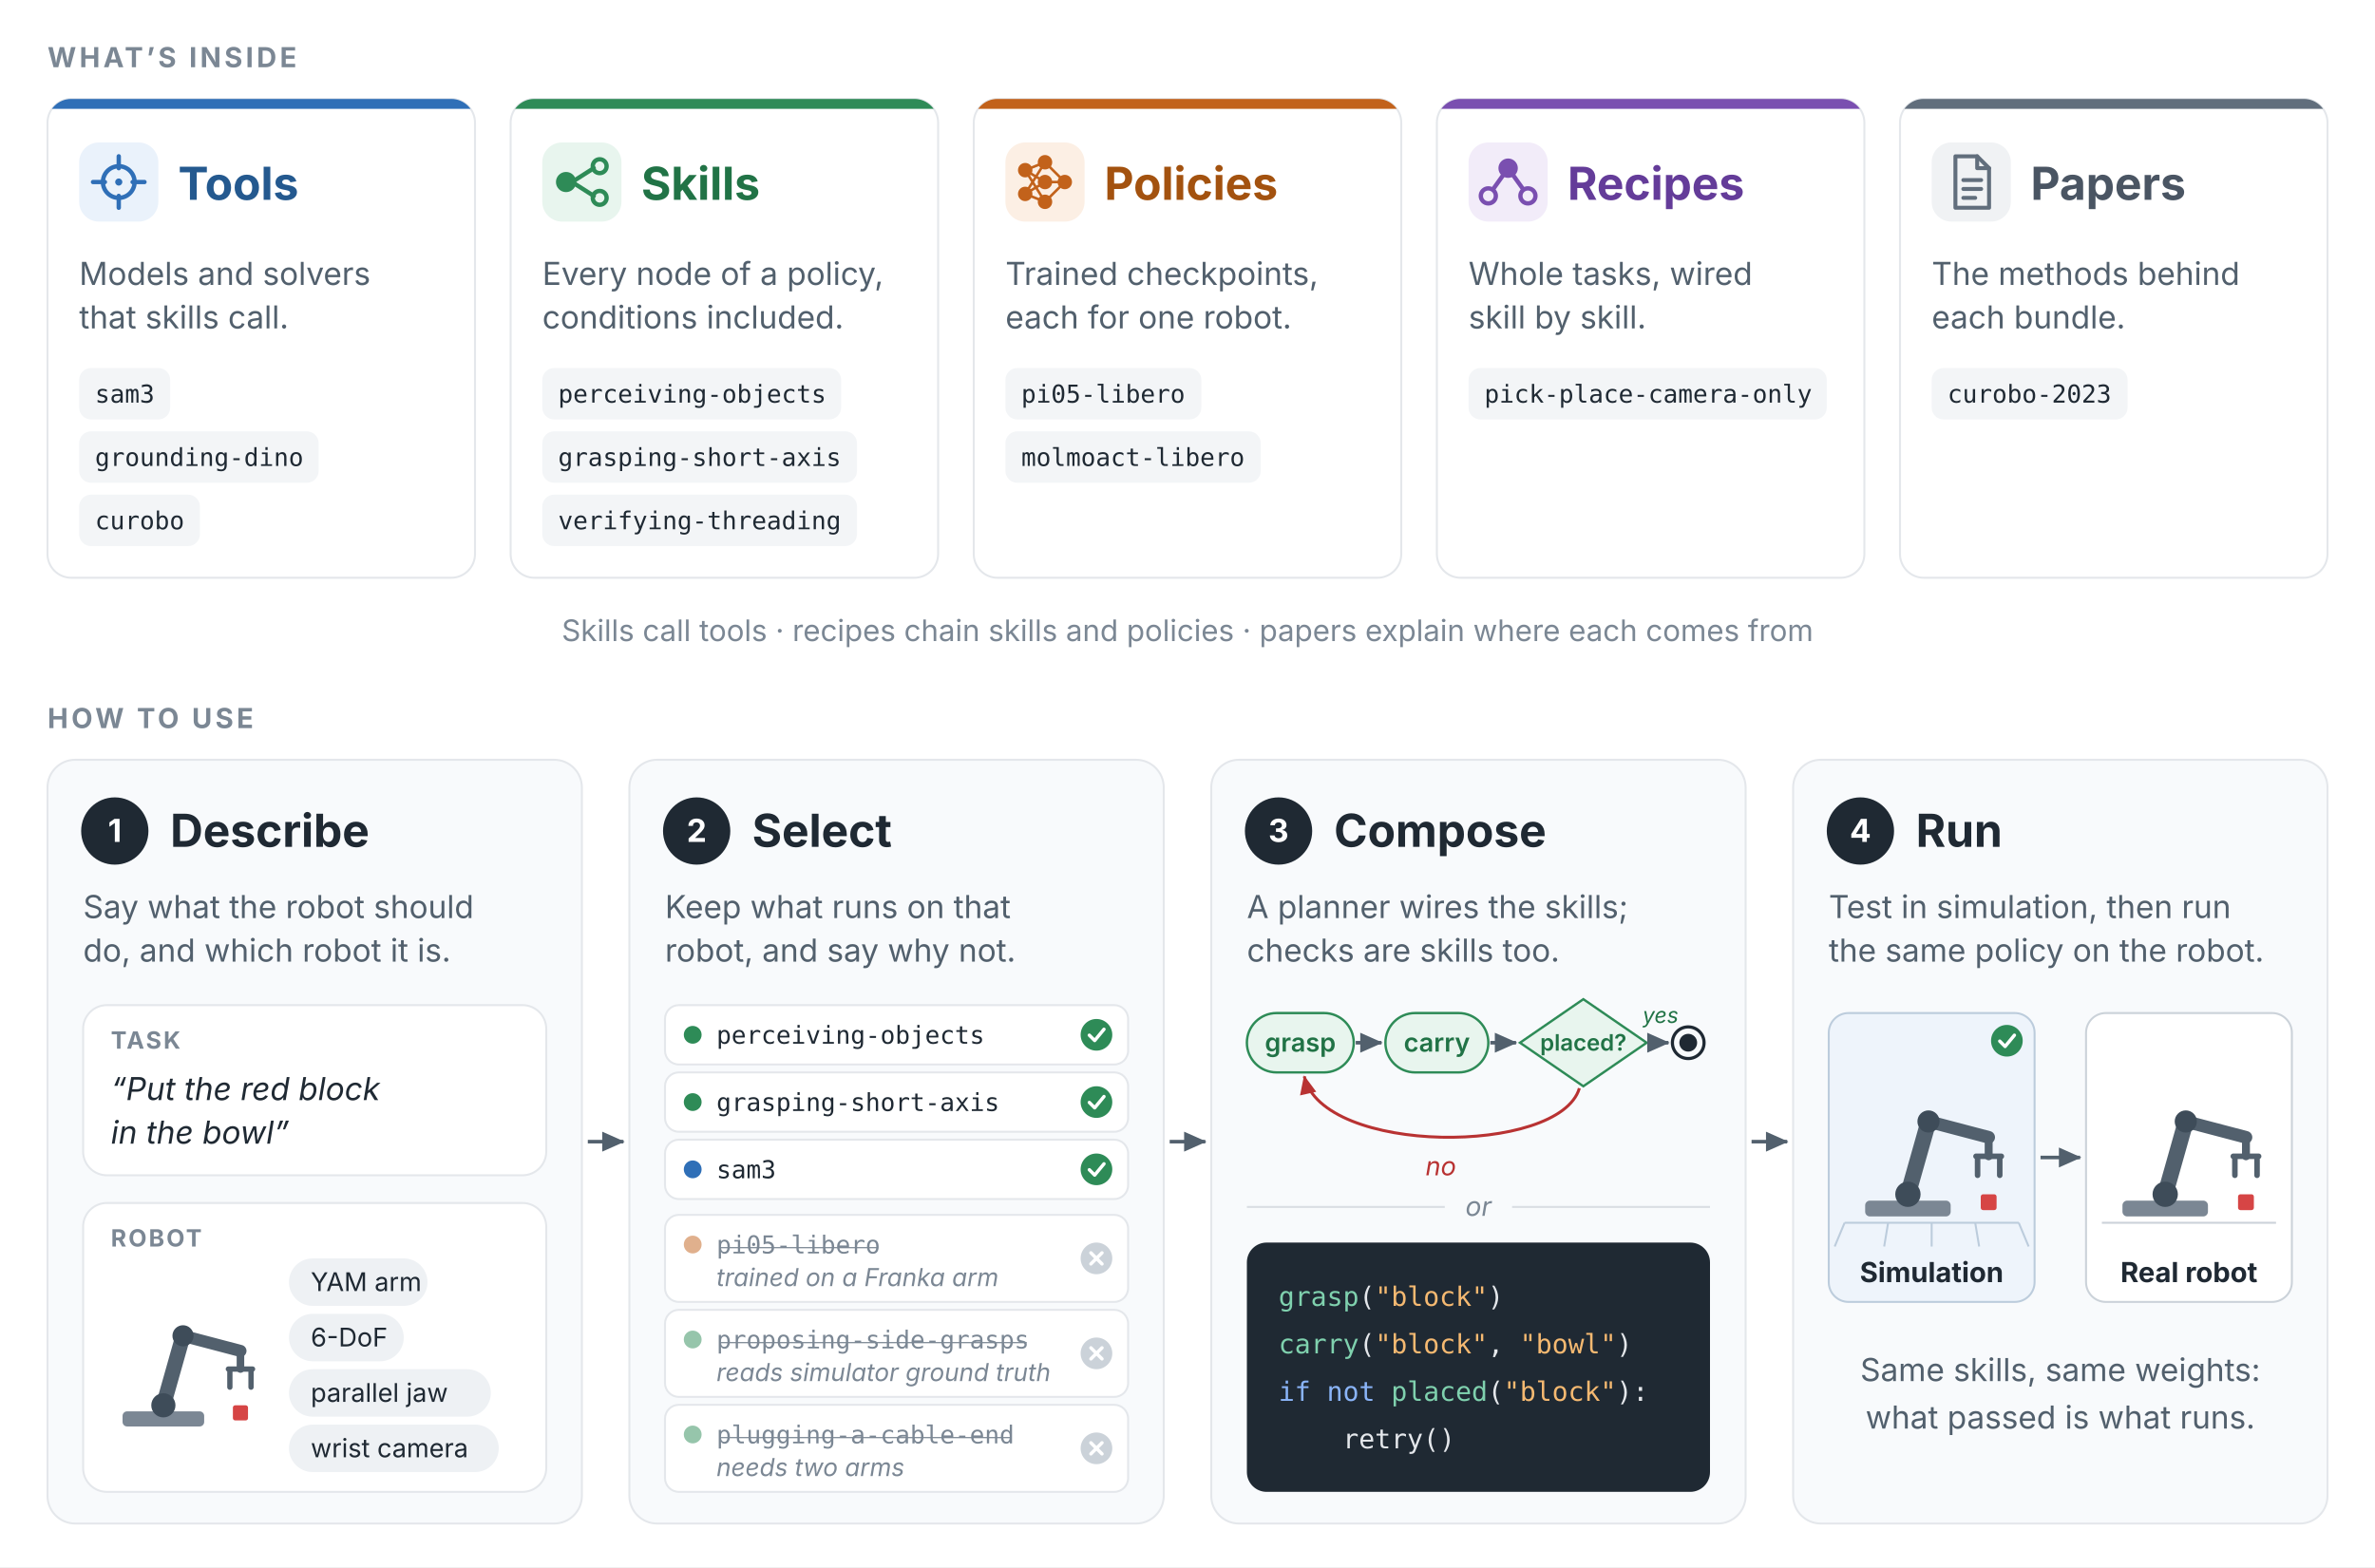
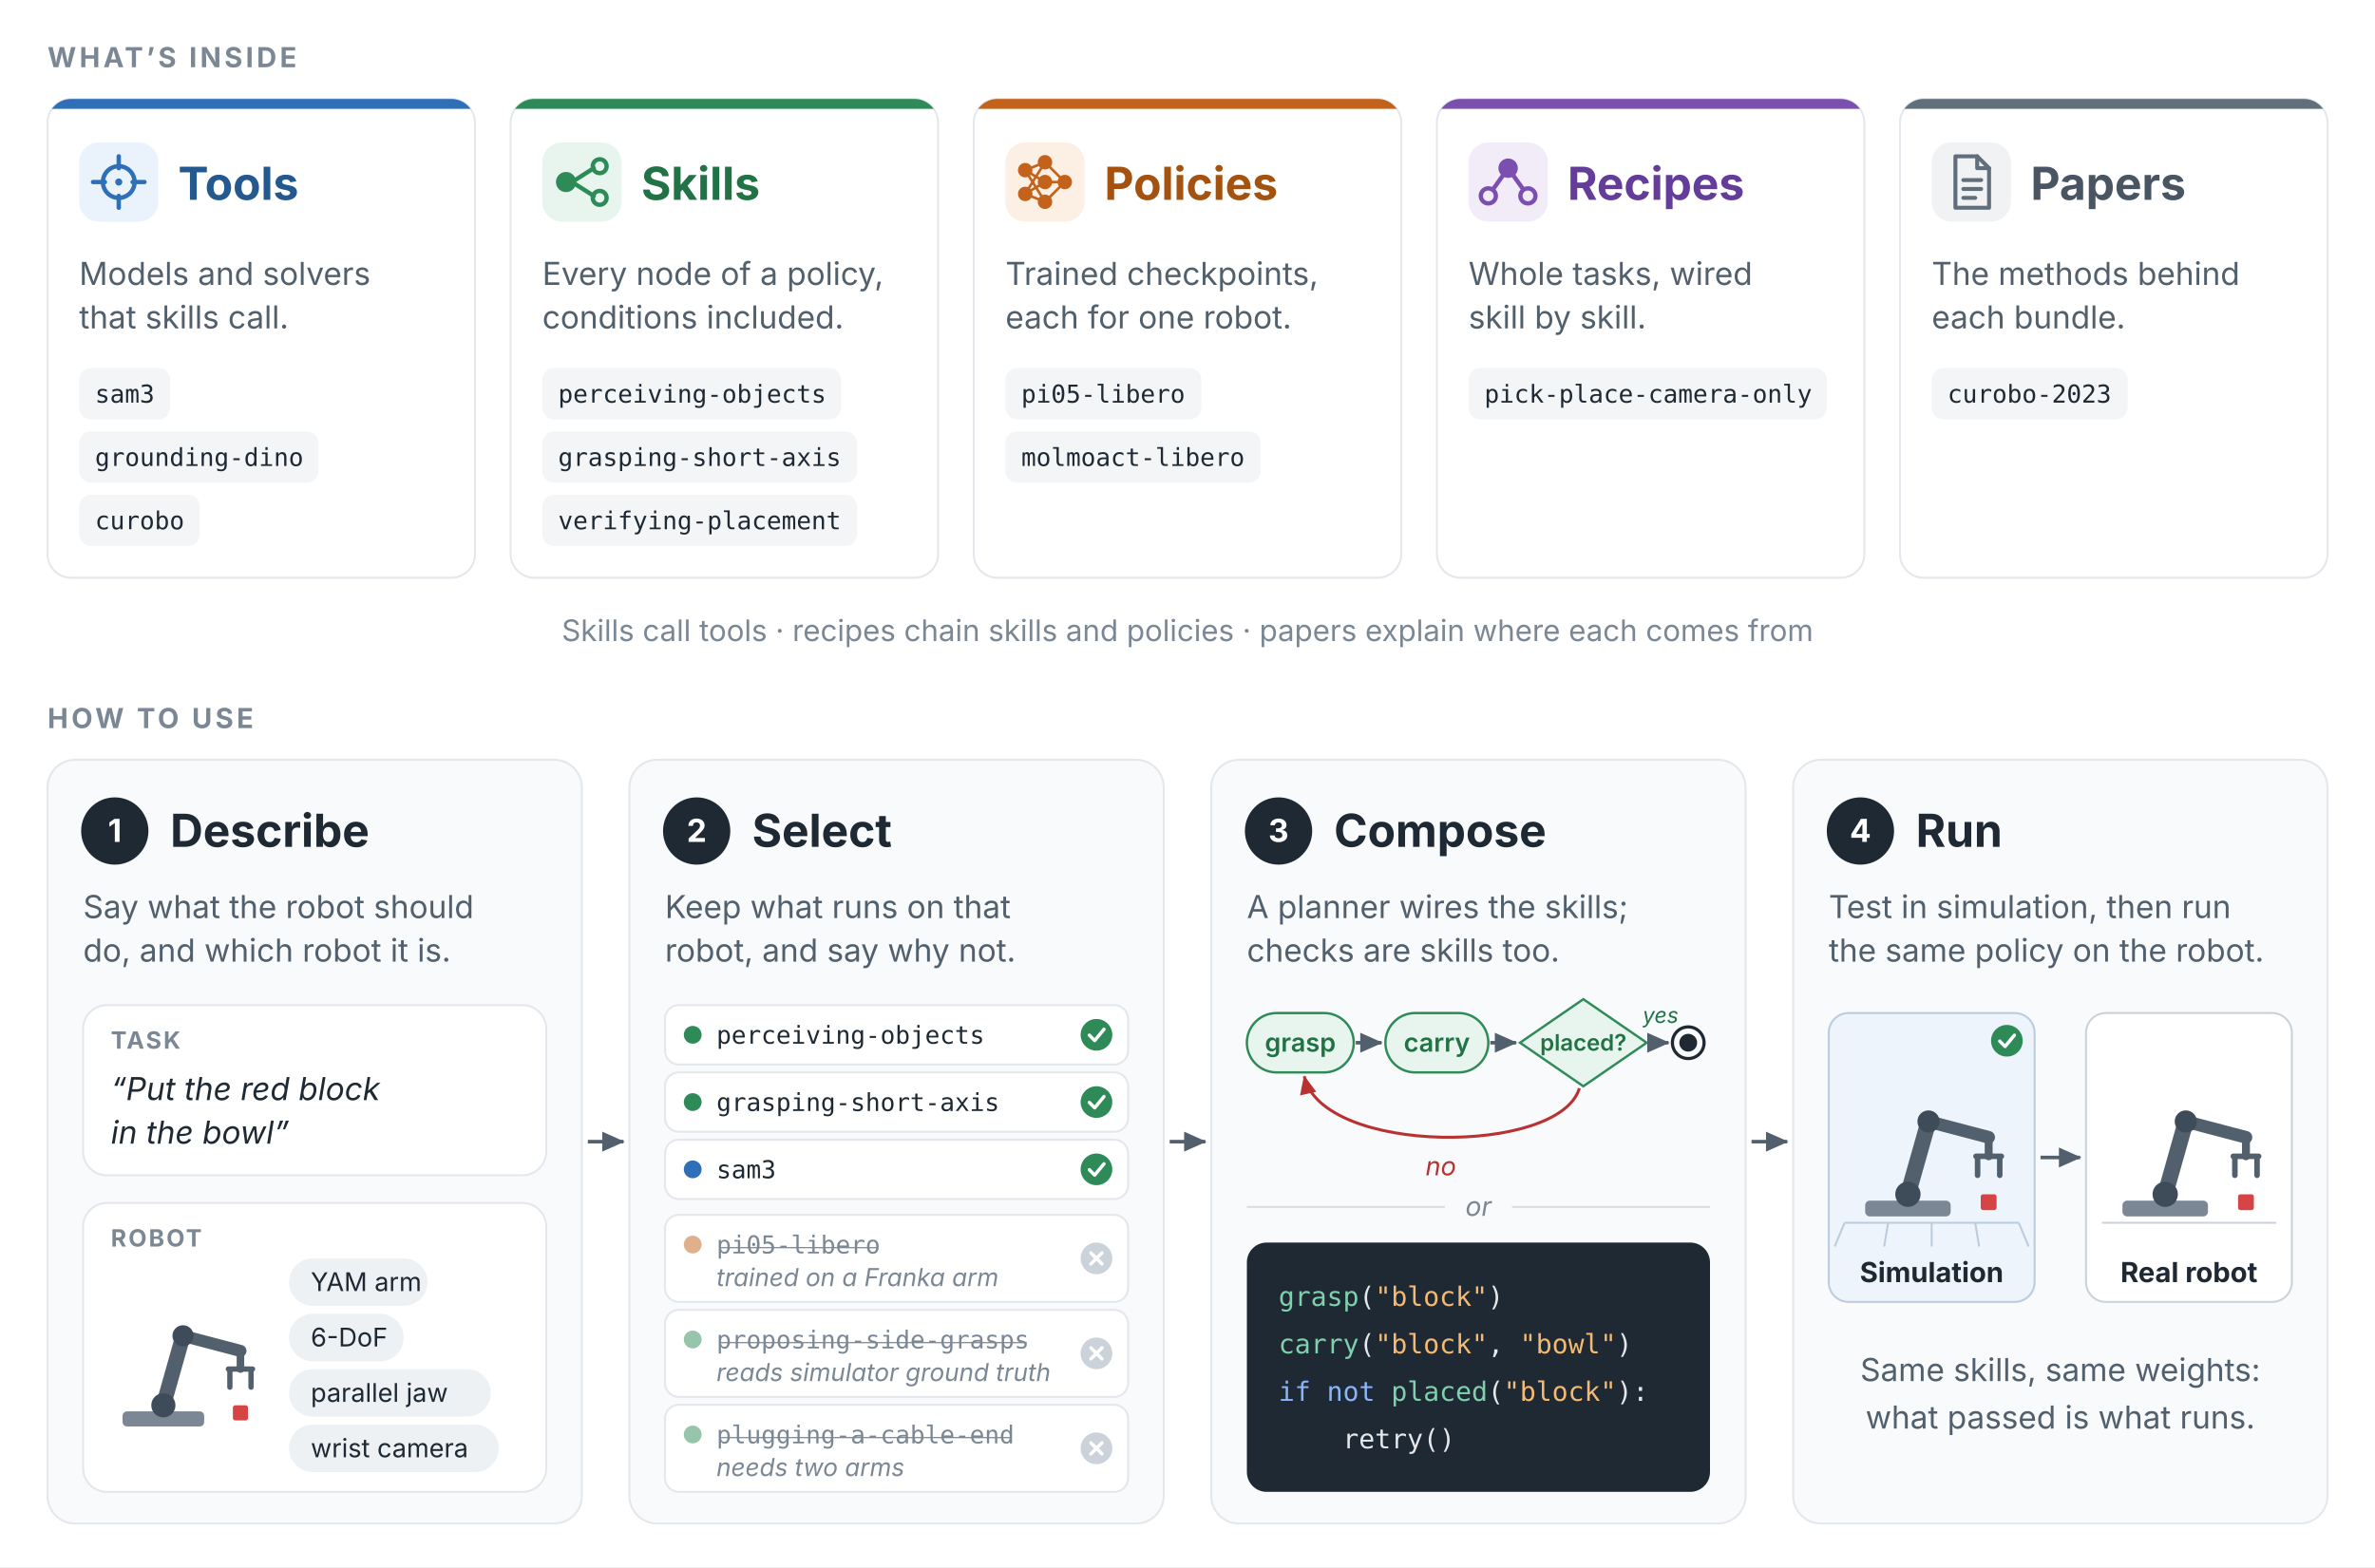
<svg xmlns="http://www.w3.org/2000/svg" viewBox="0 0 1200 792" width="1200" height="792" font-family="Inter, -apple-system, 'Segoe UI', 'Helvetica Neue', Helvetica, Arial, sans-serif">
  <defs>
    <style>
      .h { font-weight: 700; fill: #1F2933; }
      .s { fill: #52606D; }
      .q { fill: #7B8794; }
      .m { font-family: 'JetBrains Mono', 'SF Mono', Menlo, Consolas, monospace; }
      .card { fill: #FFFFFF; stroke: #E4E7EB; }
      .panel { fill: #F8FAFC; stroke: #E4E7EB; }
      .chip { fill: #F3F5F7; }
      .flow { fill: none; stroke: #52606D; stroke-width: 1.8; }
      .label { font-size: 14px; font-weight: 700; letter-spacing: 1.6px; fill: #7B8794; }
    </style>
    <marker id="ah" viewBox="0 0 10 10" refX="8.5" refY="5" markerWidth="7" markerHeight="7" orient="auto-start-reverse">
      <path d="M0,1 L9,5 L0,9 z" fill="#52606D" />
    </marker>
    <marker id="ahr" viewBox="0 0 10 10" refX="8.5" refY="5" markerWidth="7" markerHeight="7" orient="auto-start-reverse">
      <path d="M0,1 L9,5 L0,9 z" fill="#B83232" />
    </marker>
    <clipPath id="cardclip">
      <rect width="216" height="242" rx="12" />
    </clipPath>
    <symbol id="arm" viewBox="0 0 120 110">
      <rect x="18" y="96" width="54" height="10" rx="3" fill="#7B8794" />
      <line x1="45" y1="92" x2="58" y2="46" stroke="#52606D" stroke-width="10" stroke-linecap="round" />
      <line x1="58" y1="46" x2="96" y2="56" stroke="#52606D" stroke-width="8" stroke-linecap="round" />
      <circle cx="45" cy="92" r="8" fill="#3E4C59" />
      <circle cx="58" cy="46" r="7" fill="#3E4C59" />
      <line x1="96" y1="56" x2="96" y2="68" stroke="#52606D" stroke-width="5" stroke-linecap="round" />
      <path d="M88,68 H104 M89,68 V80 M103,68 V80" stroke="#52606D" stroke-width="3.5" stroke-linecap="round" fill="none" />
      <rect x="91" y="92" width="10" height="10" rx="1.5" fill="#D64545" />
    </symbol>
    <g id="ok">
      <circle r="8" fill="#2E8B57" />
      <path d="M-3.6,0.2 L-0.9,2.9 L3.8,-2.8" fill="none" stroke="#FFFFFF" stroke-width="1.7" stroke-linecap="round" stroke-linejoin="round" />
    </g>
    <g id="no">
      <circle r="8" fill="#CBD2D9" />
      <path d="M-2.8,-2.8 L2.8,2.8 M2.8,-2.8 L-2.8,2.8" stroke="#FFFFFF" stroke-width="1.7" stroke-linecap="round" />
    </g>
  </defs>
  <rect width="1200" height="792" fill="#FFFFFF" />
  <text x="24" y="34" class="label">WHAT’S INSIDE</text>
  <g transform="translate(24,50)">
    <rect width="216" height="242" rx="12" class="card" />
    <rect width="216" height="5" fill="#2F6FB7" clip-path="url(#cardclip)" />
    <rect x="16" y="22" width="40" height="40" rx="10" fill="#EAF2FB" />
    <g transform="translate(18,24)" fill="none" stroke="#2F6FB7" stroke-width="2.2" stroke-linecap="round">
      <circle cx="18" cy="18" r="8" />
      <path d="M18,5 V11 M18,25 V31 M5,18 H11 M25,18 H31" />
      <circle cx="18" cy="18" r="1.8" fill="#2F6FB7" stroke="none" />
    </g>
    <text x="66" y="51" font-size="23" font-weight="700" fill="#24598F">Tools</text>
    <text x="16" y="94" font-size="16" class="s">Models and solvers</text>
    <text x="16" y="116" font-size="16" class="s">that skills call.</text>
    <g font-size="12.5" class="m" fill="#1F2933">
      <rect x="16" y="136" width="46" height="26" rx="6" class="chip" />
      <text x="24" y="153.5">sam3</text>
      <rect x="16" y="168" width="121" height="26" rx="6" class="chip" />
      <text x="24" y="185.5">grounding-dino</text>
      <rect x="16" y="200" width="61" height="26" rx="6" class="chip" />
      <text x="24" y="217.5">curobo</text>
    </g>
  </g>
  <g transform="translate(258,50)">
    <rect width="216" height="242" rx="12" class="card" />
    <rect width="216" height="5" fill="#2E8B57" clip-path="url(#cardclip)" />
    <rect x="16" y="22" width="40" height="40" rx="10" fill="#E8F5EE" />
    <g transform="translate(18,24)" fill="none" stroke="#2E8B57" stroke-width="2.2" stroke-linecap="round">
      <path d="M13,18 L24,11 M13,18 L24,25" />
      <circle cx="10" cy="18" r="4" fill="#2E8B57" />
      <circle cx="27" cy="10" r="3.5" />
      <circle cx="27" cy="26" r="3.5" />
    </g>
    <text x="66" y="51" font-size="23" font-weight="700" fill="#217346">Skills</text>
    <text x="16" y="94" font-size="16" class="s">Every node of a policy,</text>
    <text x="16" y="116" font-size="16" class="s">conditions included.</text>
    <g font-size="12.5" class="m" fill="#1F2933">
      <rect x="16" y="136" width="151" height="26" rx="6" class="chip" />
      <text x="24" y="153.5">perceiving-objects</text>
      <rect x="16" y="168" width="159" height="26" rx="6" class="chip" />
      <text x="24" y="185.5">grasping-short-axis</text>
      <rect x="16" y="200" width="159" height="26" rx="6" class="chip" />
-       <text x="24" y="217.5">verifying-threading</text>
+       <text x="24" y="217.5">verifying-placement</text>
    </g>
  </g>
  <g transform="translate(492,50)">
    <rect width="216" height="242" rx="12" class="card" />
    <rect width="216" height="5" fill="#C2621B" clip-path="url(#cardclip)" />
    <rect x="16" y="22" width="40" height="40" rx="10" fill="#FCEFE4" />
    <g transform="translate(18,24)" stroke="#C2621B" stroke-width="1.3" fill="#C2621B">
      <path d="M8,12 L18,8 M8,12 L18,18 M8,12 L18,28 M8,24 L18,8 M8,24 L18,18 M8,24 L18,28 M18,8 L28,18 M18,18 L28,18 M18,28 L28,18" fill="none" />
      <circle cx="8" cy="12" r="3" />
      <circle cx="8" cy="24" r="3" />
      <circle cx="18" cy="8" r="3" />
      <circle cx="18" cy="18" r="3" />
      <circle cx="18" cy="28" r="3" />
      <circle cx="28" cy="18" r="3" />
    </g>
    <text x="66" y="51" font-size="23" font-weight="700" fill="#A3520F">Policies</text>
    <text x="16" y="94" font-size="16" class="s">Trained checkpoints,</text>
    <text x="16" y="116" font-size="16" class="s">each for one robot.</text>
    <g font-size="12.5" class="m" fill="#1F2933">
      <rect x="16" y="136" width="99" height="26" rx="6" class="chip" />
      <text x="24" y="153.5">pi05-libero</text>
      <rect x="16" y="168" width="129" height="26" rx="6" class="chip" />
      <text x="24" y="185.5">molmoact-libero</text>
    </g>
  </g>
  <g transform="translate(726,50)">
    <rect width="216" height="242" rx="12" class="card" />
    <rect width="216" height="5" fill="#7A4FB0" clip-path="url(#cardclip)" />
    <rect x="16" y="22" width="40" height="40" rx="10" fill="#F2ECF9" />
    <g transform="translate(18,24)" fill="none" stroke="#7A4FB0" stroke-width="2.2" stroke-linecap="round">
      <path d="M8,25 L18,11 L28,25" />
      <circle cx="8" cy="25" r="3.8" fill="#F2ECF9" />
      <circle cx="18" cy="11" r="3.8" fill="#7A4FB0" />
      <circle cx="28" cy="25" r="3.8" fill="#F2ECF9" />
    </g>
    <text x="66" y="51" font-size="23" font-weight="700" fill="#643C99">Recipes</text>
    <text x="16" y="94" font-size="16" class="s">Whole tasks, wired</text>
    <text x="16" y="116" font-size="16" class="s">skill by skill.</text>
    <g font-size="12.5" class="m" fill="#1F2933">
      <rect x="16" y="136" width="181" height="26" rx="6" class="chip" />
      <text x="24" y="153.5">pick-place-camera-only</text>
    </g>
  </g>
  <g transform="translate(960,50)">
    <rect width="216" height="242" rx="12" class="card" />
    <rect width="216" height="5" fill="#616E7C" clip-path="url(#cardclip)" />
    <rect x="16" y="22" width="40" height="40" rx="10" fill="#F0F2F4" />
    <g transform="translate(18,24)" fill="none" stroke="#616E7C" stroke-width="2" stroke-linejoin="round" stroke-linecap="round">
      <path d="M10,5 H21 L27,11 V31 H10 Z" />
      <path d="M21,5 V11 H27" />
      <path d="M14,17 H23 M14,21.5 H23 M14,26 H20" />
    </g>
    <text x="66" y="51" font-size="23" font-weight="700" fill="#4A5563">Papers</text>
    <text x="16" y="94" font-size="16" class="s">The methods behind</text>
    <text x="16" y="116" font-size="16" class="s">each bundle.</text>
    <g font-size="12.5" class="m" fill="#1F2933">
      <rect x="16" y="136" width="99" height="26" rx="6" class="chip" />
      <text x="24" y="153.5">curobo-2023</text>
    </g>
  </g>
  <text x="600" y="324" text-anchor="middle" font-size="15" class="q">Skills call tools   ·   recipes chain skills and policies   ·   papers explain where each comes from</text>
  <text x="24" y="368" class="label">HOW TO USE</text>
  <g transform="translate(24,384)">
    <rect width="270" height="386" rx="14" class="panel" />
    <circle cx="34" cy="36" r="17" fill="#1F2933" />
    <text x="34" y="41.5" text-anchor="middle" font-size="16" font-weight="700" fill="#FFFFFF">1</text>
    <text x="62" y="44" font-size="23" class="h">Describe</text>
    <text x="18" y="80" font-size="16" class="s">Say what the robot should</text>
    <text x="18" y="102" font-size="16" class="s">do, and which robot it is.</text>
    <rect x="18" y="124" width="234" height="86" rx="12" class="card" stroke="#CBD2D9" />
    <text x="32" y="146" font-size="12" font-weight="700" letter-spacing="1" class="q">TASK</text>
    <text x="32" y="172" font-size="16" font-style="italic" fill="#1F2933">“Put the red block</text>
    <text x="32" y="194" font-size="16" font-style="italic" fill="#1F2933">in the bowl”</text>
    <rect x="18" y="224" width="234" height="146" rx="12" class="card" stroke="#CBD2D9" />
    <text x="32" y="246" font-size="12" font-weight="700" letter-spacing="1" class="q">ROBOT</text>
    <use href="#arm" x="24" y="256" width="92" height="84" />
    <g font-size="13" fill="#1F2933">
      <rect x="122" y="252" width="70" height="24" rx="12" fill="#EEF1F4" />
      <text x="133" y="268.5">YAM arm</text>
      <rect x="122" y="280" width="58" height="24" rx="12" fill="#EEF1F4" />
      <text x="133" y="296.5">6-DoF</text>
      <rect x="122" y="308" width="102" height="24" rx="12" fill="#EEF1F4" />
      <text x="133" y="324.5">parallel jaw</text>
      <rect x="122" y="336" width="106" height="24" rx="12" fill="#EEF1F4" />
      <text x="133" y="352.5">wrist camera</text>
    </g>
  </g>
  <line x1="297" y1="577" x2="315" y2="577" class="flow" marker-end="url(#ah)" />
  <g transform="translate(318,384)">
    <rect width="270" height="386" rx="14" class="panel" />
    <circle cx="34" cy="36" r="17" fill="#1F2933" />
    <text x="34" y="41.5" text-anchor="middle" font-size="16" font-weight="700" fill="#FFFFFF">2</text>
    <text x="62" y="44" font-size="23" class="h">Select</text>
    <text x="18" y="80" font-size="16" class="s">Keep what runs on that</text>
    <text x="18" y="102" font-size="16" class="s">robot, and say why not.</text>
    <g font-size="12.5" class="m">
      <rect x="18" y="124" width="234" height="30" rx="7" class="card" />
      <circle cx="32" cy="139" r="4.5" fill="#2E8B57" />
      <text x="44" y="143.5" fill="#1F2933">perceiving-objects</text>
      <use href="#ok" x="236" y="139" />
      <rect x="18" y="158" width="234" height="30" rx="7" class="card" />
      <circle cx="32" cy="173" r="4.5" fill="#2E8B57" />
      <text x="44" y="177.5" fill="#1F2933">grasping-short-axis</text>
      <use href="#ok" x="236" y="173" />
      <rect x="18" y="192" width="234" height="30" rx="7" class="card" />
      <circle cx="32" cy="207" r="4.5" fill="#2F6FB7" />
      <text x="44" y="211.5" fill="#1F2933">sam3</text>
      <use href="#ok" x="236" y="207" />
      <rect x="18" y="230" width="234" height="44" rx="7" class="card" />
      <circle cx="32" cy="245" r="4.5" fill="#C2621B" opacity="0.5" />
      <text x="44" y="249.5" class="q" text-decoration="line-through">pi05-libero</text>
      <use href="#no" x="236" y="252" />
      <rect x="18" y="278" width="234" height="44" rx="7" class="card" />
      <circle cx="32" cy="293" r="4.5" fill="#2E8B57" opacity="0.5" />
      <text x="44" y="297.5" class="q" text-decoration="line-through">proposing-side-grasps</text>
      <use href="#no" x="236" y="300" />
      <rect x="18" y="326" width="234" height="44" rx="7" class="card" />
      <circle cx="32" cy="341" r="4.5" fill="#2E8B57" opacity="0.5" />
      <text x="44" y="345.5" class="q" text-decoration="line-through">plugging-a-cable-end</text>
      <use href="#no" x="236" y="348" />
    </g>
    <g font-size="12.5" font-style="italic" class="q">
      <text x="44" y="266">trained on a Franka arm</text>
      <text x="44" y="314">reads simulator ground truth</text>
      <text x="44" y="362">needs two arms</text>
    </g>
  </g>
  <line x1="591" y1="577" x2="609" y2="577" class="flow" marker-end="url(#ah)" />
  <g transform="translate(612,384)">
    <rect width="270" height="386" rx="14" class="panel" />
    <circle cx="34" cy="36" r="17" fill="#1F2933" />
    <text x="34" y="41.5" text-anchor="middle" font-size="16" font-weight="700" fill="#FFFFFF">3</text>
    <text x="62" y="44" font-size="23" class="h">Compose</text>
    <text x="18" y="80" font-size="16" class="s">A planner wires the skills;</text>
    <text x="18" y="102" font-size="16" class="s">checks are skills too.</text>
    <g font-size="13" font-weight="600" text-anchor="middle" fill="#217346">
      <rect x="18" y="128" width="54" height="30" rx="15" fill="#E8F5EE" stroke="#2E8B57" stroke-width="1.2" />
      <text x="45" y="147.5">grasp</text>
      <rect x="88" y="128" width="52" height="30" rx="15" fill="#E8F5EE" stroke="#2E8B57" stroke-width="1.2" />
      <text x="114" y="147.5">carry</text>
      <path d="M156,143 L188,121 L220,143 L188,165 Z" fill="#E8F5EE" stroke="#2E8B57" stroke-width="1.2" />
      <text x="188" y="147" font-size="11.5">placed?</text>
    </g>
    <line x1="73" y1="143" x2="86" y2="143" class="flow" marker-end="url(#ah)" />
    <line x1="141" y1="143" x2="154" y2="143" class="flow" marker-end="url(#ah)" />
    <line x1="221" y1="143" x2="231" y2="143" class="flow" marker-end="url(#ah)" />
    <text x="227" y="133" text-anchor="middle" font-size="11" font-style="italic" fill="#217346">yes</text>
    <circle cx="241" cy="143" r="8" fill="none" stroke="#1F2933" stroke-width="1.6" />
    <circle cx="241" cy="143" r="4.5" fill="#1F2933" />
    <path d="M186,166 C176,200 56,200 47,160" fill="none" stroke="#B83232" stroke-width="1.5" marker-end="url(#ahr)" />
    <text x="116" y="210" text-anchor="middle" font-size="13" font-style="italic" fill="#B83232">no</text>
    <line x1="18" y1="226" x2="118" y2="226" stroke="#D9DEE3" />
    <text x="135" y="230.5" text-anchor="middle" font-size="13.5" font-style="italic" class="q">or</text>
    <line x1="152" y1="226" x2="252" y2="226" stroke="#D9DEE3" />
    <rect x="18" y="244" width="234" height="126" rx="10" fill="#1F2933" />
    <g font-size="13.5" class="m" fill="#E4E7EB">
      <text x="34" y="276">
        <tspan fill="#7FD1AE">grasp</tspan>(<tspan fill="#F5B971">"block"</tspan>)</text>
      <text x="34" y="300">
        <tspan fill="#7FD1AE">carry</tspan>(<tspan fill="#F5B971">"block"</tspan>, <tspan fill="#F5B971">"bowl"</tspan>)</text>
      <text x="34" y="324">
        <tspan fill="#8AB4F8">if not</tspan>
        <tspan fill="#7FD1AE">placed</tspan>(<tspan fill="#F5B971">"block"</tspan>):</text>
      <text x="66.4" y="348">retry()</text>
    </g>
  </g>
  <line x1="885" y1="577" x2="903" y2="577" class="flow" marker-end="url(#ah)" />
  <g transform="translate(906,384)">
    <rect width="270" height="386" rx="14" class="panel" />
    <circle cx="34" cy="36" r="17" fill="#1F2933" />
    <text x="34" y="41.5" text-anchor="middle" font-size="16" font-weight="700" fill="#FFFFFF">4</text>
    <text x="62" y="44" font-size="23" class="h">Run</text>
    <text x="18" y="80" font-size="16" class="s">Test in simulation, then run</text>
    <text x="18" y="102" font-size="16" class="s">the same policy on the robot.</text>
    <rect x="18" y="128" width="104" height="146" rx="10" fill="#EEF4FB" stroke="#BCCCDC" />
    <path d="M26,234 H114 M26,234 L21,246 M48,234 L46,246 M70,234 L70,246 M92,234 L94,246 M114,234 L119,246" stroke="#BCCCDC" stroke-width="1" />
    <use href="#arm" x="22" y="146" width="96" height="88" />
    <text x="70" y="264" text-anchor="middle" font-size="14" font-weight="700" fill="#1F2933">Simulation</text>
    <use href="#ok" x="108" y="142" />
    <line x1="125" y1="201" x2="145" y2="201" class="flow" marker-end="url(#ah)" />
    <rect x="148" y="128" width="104" height="146" rx="10" fill="#FFFFFF" stroke="#CBD2D9" />
    <line x1="156" y1="234" x2="244" y2="234" stroke="#CBD2D9" />
    <use href="#arm" x="152" y="146" width="96" height="88" />
    <text x="200" y="264" text-anchor="middle" font-size="14" font-weight="700" fill="#1F2933">Real robot</text>
    <text x="135" y="314" text-anchor="middle" font-size="16" class="s">Same skills, same weights:</text>
    <text x="135" y="338" text-anchor="middle" font-size="16" class="s">what passed is what runs.</text>
  </g>
</svg>
